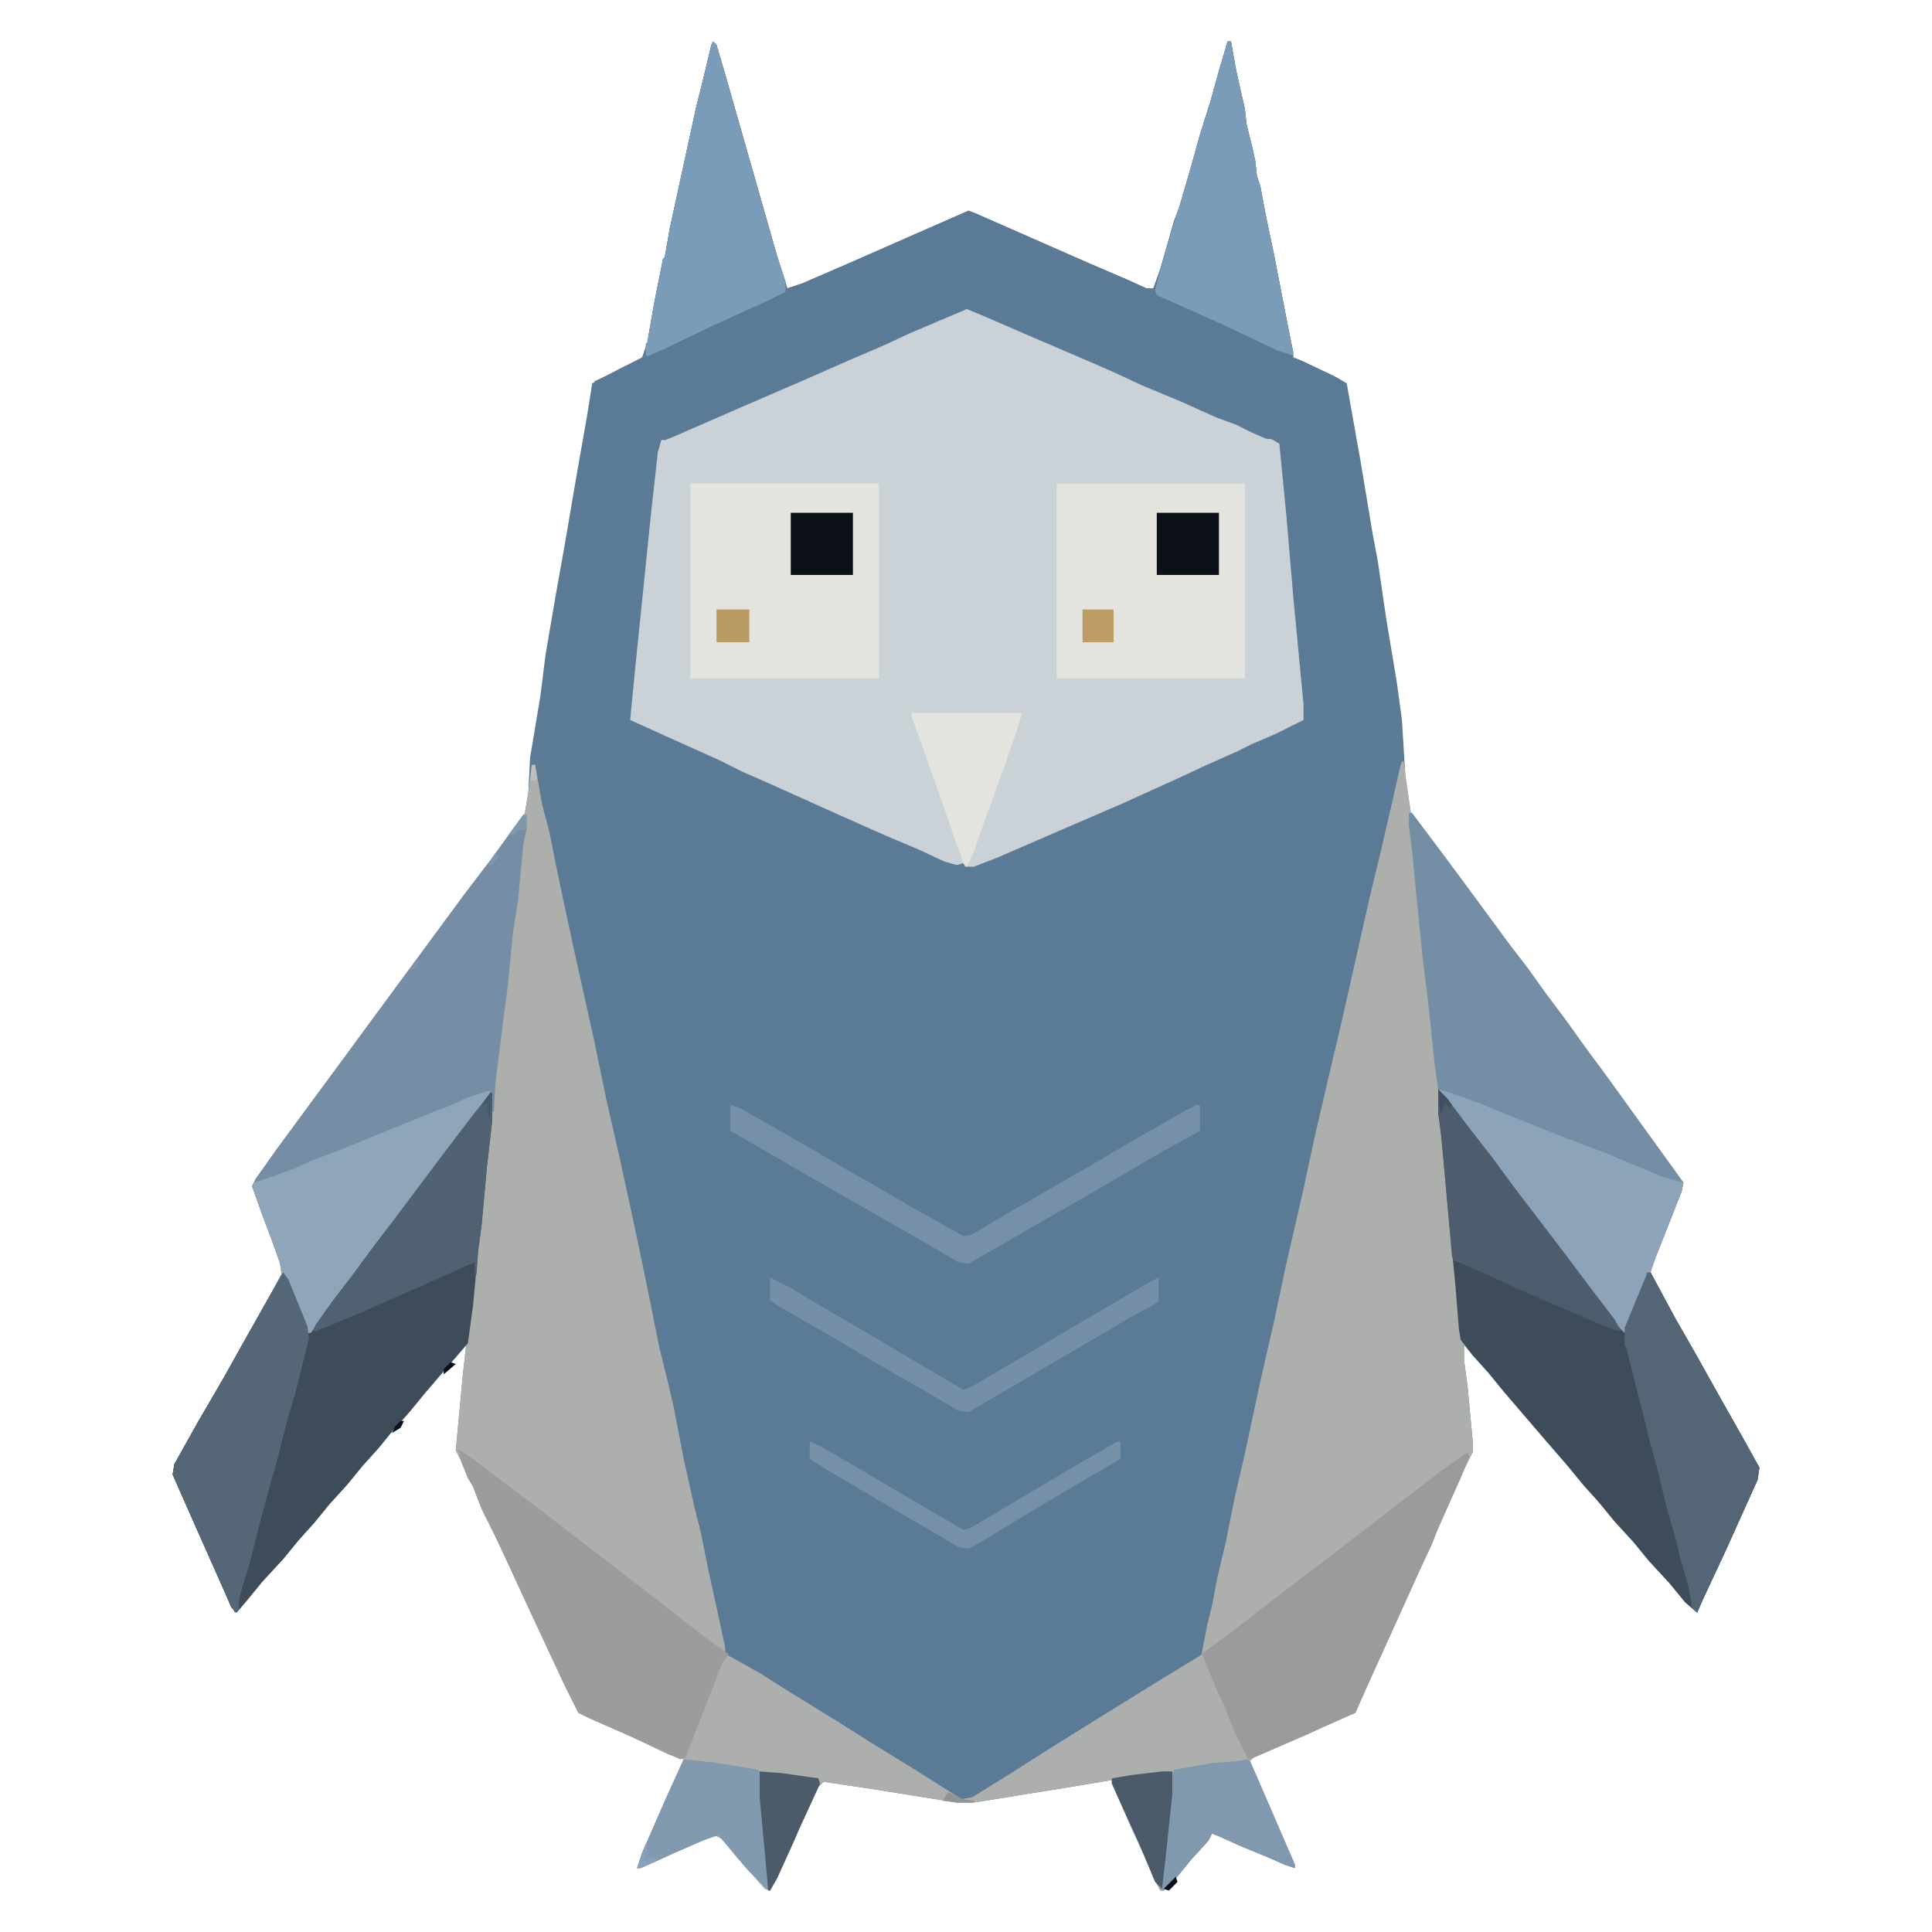
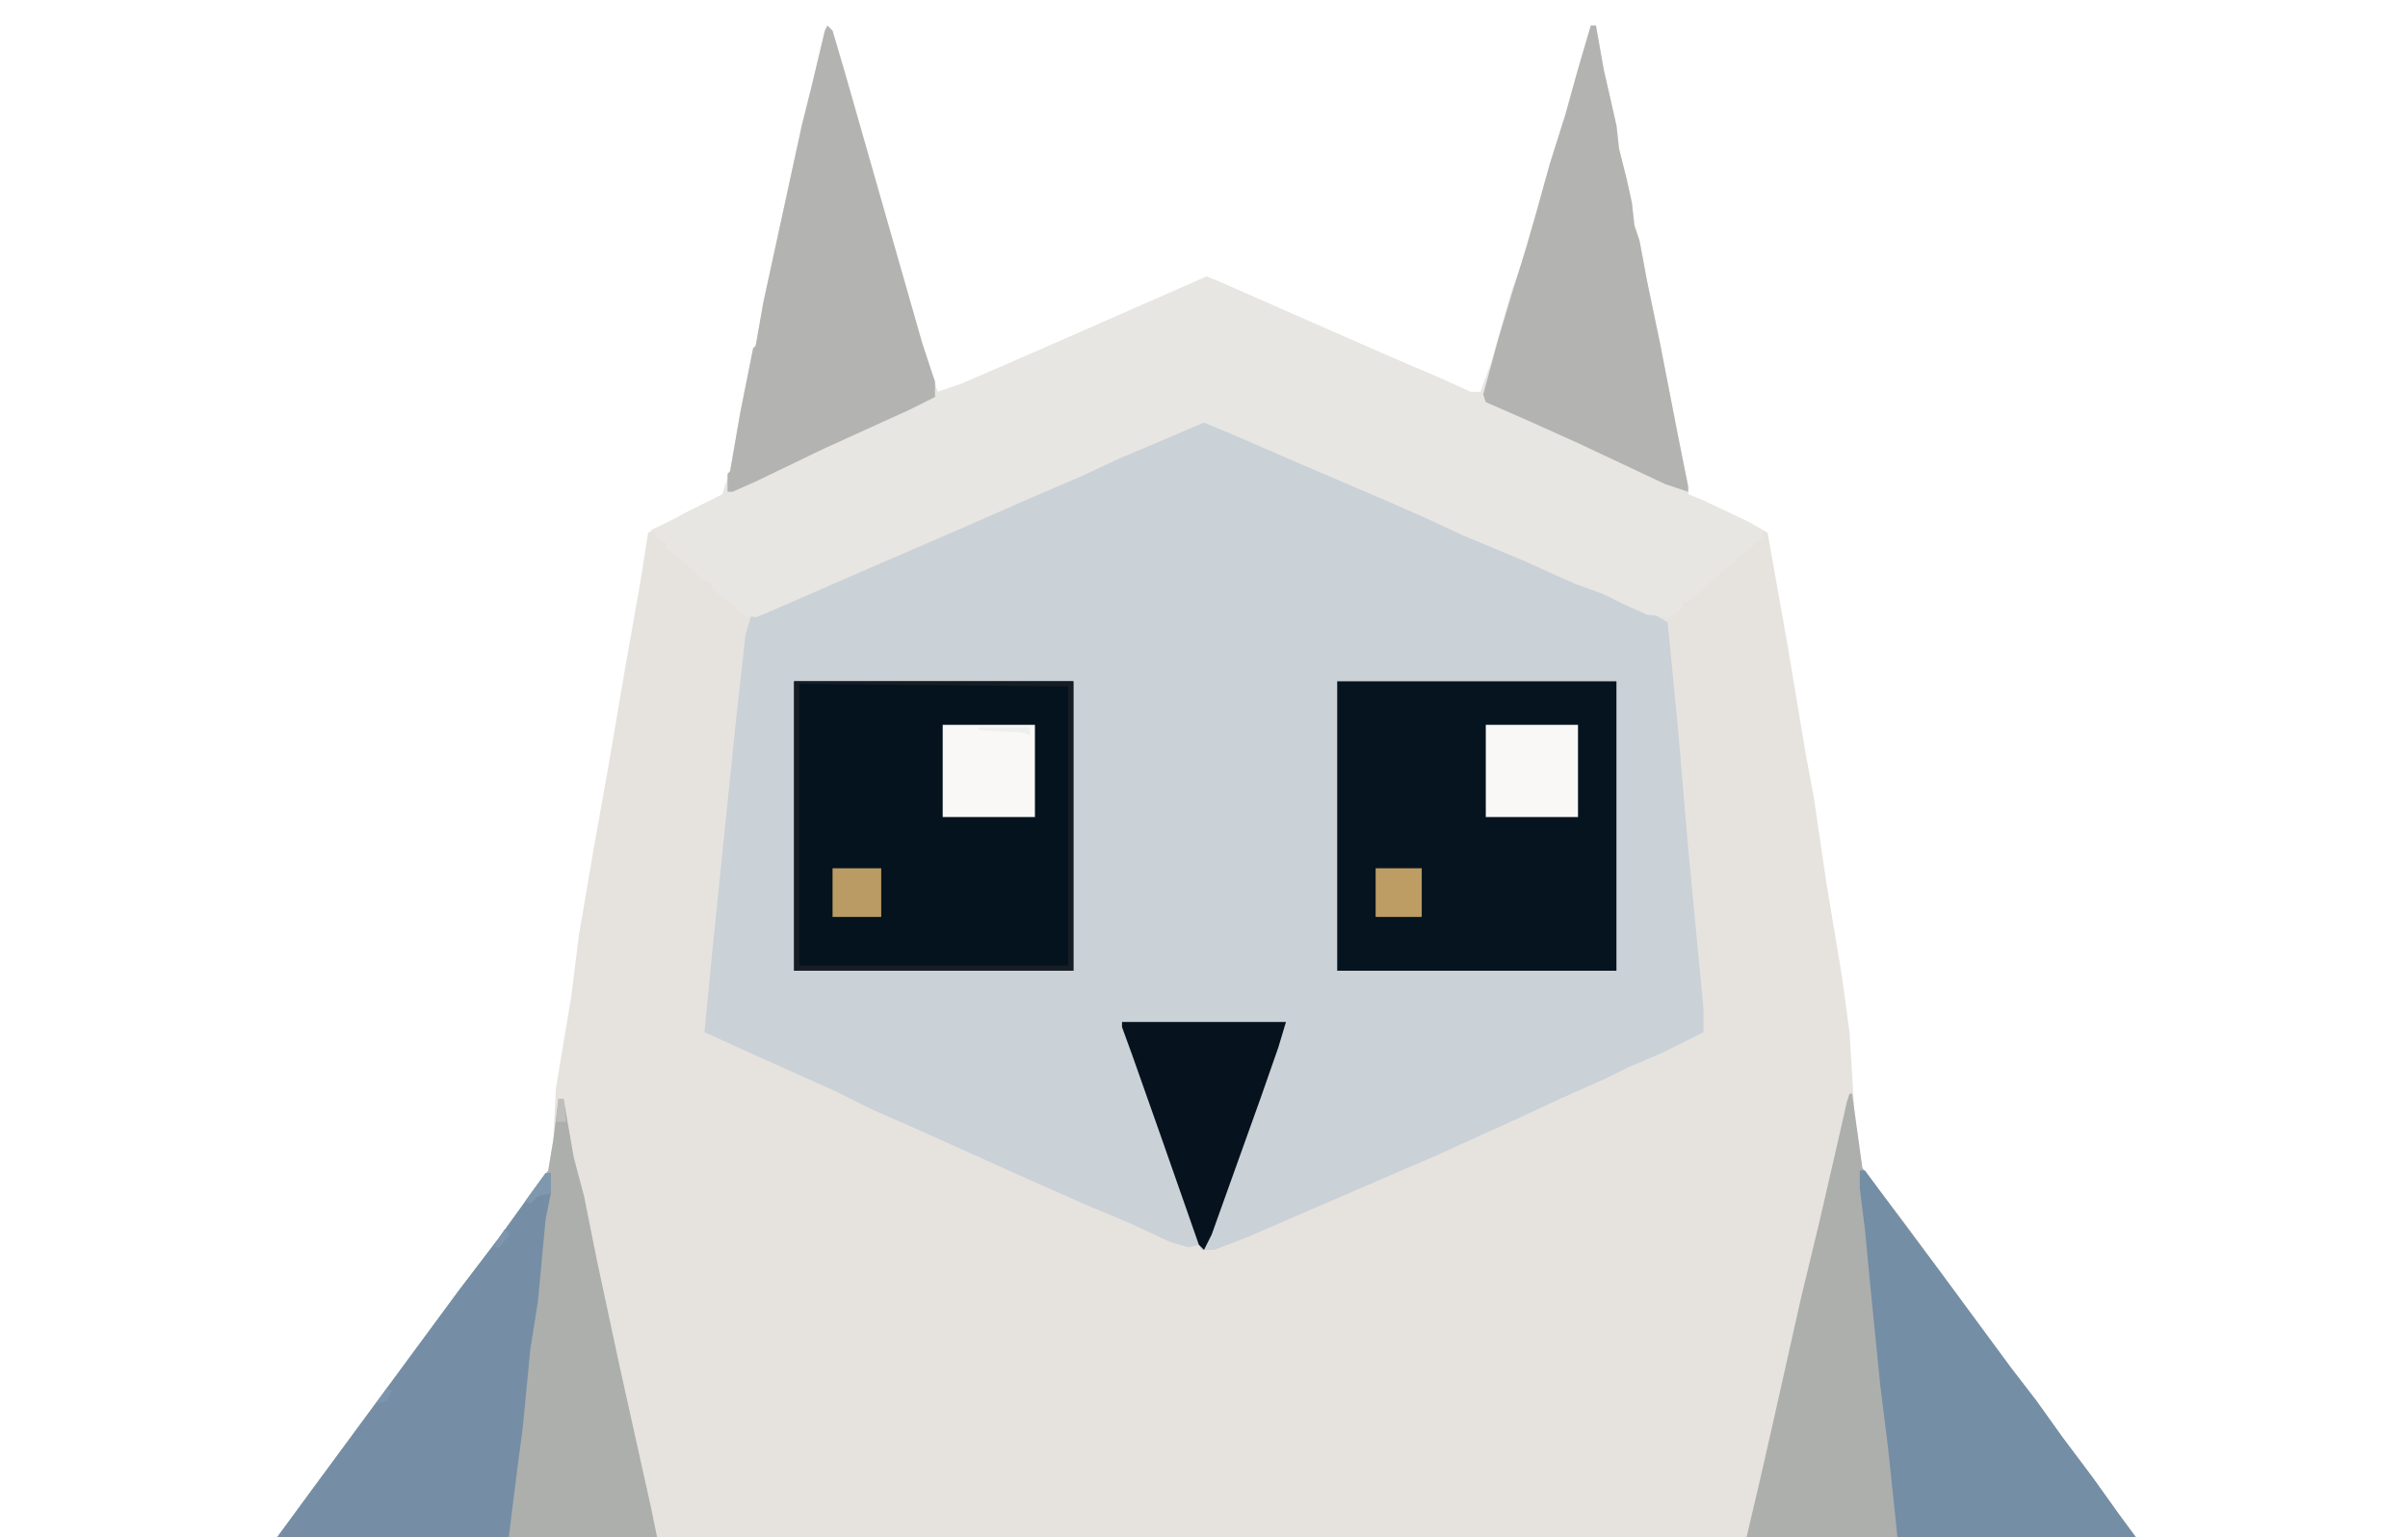
- <svg xmlns="http://www.w3.org/2000/svg" version="1.1" viewBox="66 60 1119 1119" width="240" height="240" role="img" aria-label="Colophon Scriptorium Owl (light ground)">
-   <path d="M0,0 L2,2 L7,19 L19,61 L25,82 L29,96 L37,124 L43,143 L52,140 L82,127 L107,116 L148,98 L153,100 L178,111 L219,129 L240,138 L251,143 L255,143 L259,132 L267,104 L270,96 L277,72 L282,54 L288,35 L293,17 L298,0 L300,0 L303,17 L308,39 L309,48 L312,60 L314,69 L315,78 L317,84 L320,100 L325,124 L332,160 L336,180 L336,183 L341,185 L360,194 L367,198 L375,243 L382,285 L385,301 L390,335 L396,371 L399,393 L401,426 L404,446 L420,467 L434,486 L448,505 L462,524 L472,537 L482,551 L494,567 L504,581 L518,600 L531,618 L544,636 L557,654 L562,661 L561,666 L546,704 L543,713 L557,739 L569,760 L583,785 L596,808 L606,826 L605,833 L587,873 L573,903 L570,910 L563,904 L554,893 L542,880 L533,869 L522,857 L513,846 L504,836 L495,825 L482,810 L470,796 L458,782 L449,771 L440,761 L435,755 L435,764 L437,779 L440,811 L440,817 L435,827 L432,834 L420,861 L416,871 L409,886 L390,928 L380,950 L372,968 L354,976 L343,981 L313,994 L311,996 L324,1026 L337,1056 L337,1058 L331,1056 L322,1052 L305,1045 L294,1040 L289,1038 L287,1042 L277,1053 L268,1064 L261,1071 L259,1071 L255,1063 L248,1047 L242,1034 L235,1018 L231,1009 L231,1007 L201,1012 L182,1015 L170,1017 L151,1020 L141,1020 L91,1012 L64,1008 L61,1011 L50,1035 L47,1042 L37,1064 L33,1071 L30,1070 L23,1062 L14,1052 L5,1041 L1,1039 L-22,1049 L-33,1054 L-42,1058 L-44,1058 L-41,1049 L-34,1033 L-27,1017 L-17,995 L-26,992 L-47,982 L-72,971 L-78,968 L-86,952 L-100,922 L-107,907 L-119,881 L-126,866 L-134,850 L-139,837 L-142,832 L-146,822 L-149,816 L-145,773 L-143,755 L-155,769 L-167,783 L-176,794 L-185,804 L-194,815 L-203,825 L-212,836 L-222,847 L-231,858 L-240,868 L-249,879 L-261,892 L-270,903 L-276,910 L-279,907 L-286,891 L-298,864 L-313,830 L-312,824 L-298,799 L-284,775 L-270,750 L-257,727 L-250,714 L-251,706 L-261,680 L-267,663 L-265,659 L-253,642 L-239,623 L-225,604 L-211,585 L-200,570 L-186,551 L-172,532 L-158,513 L-144,494 L-128,473 L-115,455 L-109,447 L-107,435 L-106,415 L-100,379 L-97,355 L-91,320 L-86,292 L-79,251 L-73,217 L-70,198 L-55,190 L-41,183 L-38,174 L-34,151 L-29,126 L-28,125 L-25,108 L-10,39 L-6,23 L-1,2 Z " fill="#5A7A96" transform="translate(479,84)" />
+ <svg xmlns="http://www.w3.org/2000/svg" version="1.1" viewBox="156 74 940 600" preserveAspectRatio="xMidYMin meet">
+   <path d="M0,0 L2,2 L7,19 L19,61 L25,82 L29,96 L37,124 L43,143 L52,140 L82,127 L107,116 L148,98 L153,100 L178,111 L219,129 L240,138 L251,143 L255,143 L259,132 L267,104 L270,96 L277,72 L282,54 L288,35 L293,17 L298,0 L300,0 L303,17 L308,39 L309,48 L312,60 L314,69 L315,78 L317,84 L320,100 L325,124 L332,160 L336,180 L336,183 L341,185 L360,194 L367,198 L375,243 L382,285 L385,301 L390,335 L396,371 L399,393 L401,426 L404,446 L420,467 L434,486 L448,505 L462,524 L472,537 L482,551 L494,567 L504,581 L518,600 L531,618 L544,636 L557,654 L562,661 L561,666 L546,704 L543,713 L557,739 L569,760 L583,785 L596,808 L606,826 L605,833 L587,873 L573,903 L570,910 L563,904 L554,893 L542,880 L533,869 L522,857 L513,846 L504,836 L495,825 L482,810 L470,796 L458,782 L449,771 L440,761 L435,755 L435,764 L437,779 L440,811 L440,817 L435,827 L432,834 L420,861 L416,871 L409,886 L390,928 L380,950 L372,968 L354,976 L343,981 L313,994 L311,996 L324,1026 L337,1056 L337,1058 L331,1056 L322,1052 L305,1045 L294,1040 L289,1038 L287,1042 L277,1053 L268,1064 L261,1071 L259,1071 L255,1063 L248,1047 L242,1034 L235,1018 L231,1009 L231,1007 L201,1012 L182,1015 L170,1017 L151,1020 L141,1020 L91,1012 L64,1008 L61,1011 L50,1035 L47,1042 L37,1064 L33,1071 L30,1070 L23,1062 L14,1052 L5,1041 L1,1039 L-22,1049 L-33,1054 L-42,1058 L-44,1058 L-41,1049 L-34,1033 L-27,1017 L-17,995 L-26,992 L-47,982 L-72,971 L-78,968 L-86,952 L-100,922 L-107,907 L-119,881 L-126,866 L-134,850 L-139,837 L-142,832 L-146,822 L-149,816 L-145,773 L-143,755 L-155,769 L-167,783 L-176,794 L-185,804 L-194,815 L-203,825 L-212,836 L-222,847 L-231,858 L-240,868 L-249,879 L-261,892 L-270,903 L-276,910 L-279,907 L-286,891 L-298,864 L-313,830 L-312,824 L-298,799 L-284,775 L-270,750 L-257,727 L-250,714 L-251,706 L-261,680 L-267,663 L-265,659 L-253,642 L-239,623 L-225,604 L-211,585 L-200,570 L-186,551 L-172,532 L-158,513 L-144,494 L-128,473 L-115,455 L-109,447 L-107,435 L-106,415 L-100,379 L-97,355 L-91,320 L-86,292 L-79,251 L-73,217 L-70,198 L-55,190 L-41,183 L-38,174 L-34,151 L-29,126 L-28,125 L-25,108 L-10,39 L-6,23 L-1,2 Z " fill="#E6E3DF" transform="translate(479,84)" />
  <path d="M0,0 L1,0 L5,29 L21,50 L35,69 L49,88 L63,107 L73,120 L83,134 L95,150 L105,164 L119,183 L132,201 L145,219 L158,237 L163,244 L162,249 L147,287 L144,296 L158,322 L170,343 L184,368 L197,391 L207,409 L206,416 L188,456 L174,486 L171,493 L164,487 L155,476 L143,463 L134,452 L123,440 L114,429 L105,419 L96,408 L83,393 L71,379 L59,365 L50,354 L41,344 L36,338 L36,347 L38,362 L41,394 L41,400 L36,410 L33,417 L21,444 L17,454 L10,469 L-9,511 L-19,533 L-27,551 L-45,559 L-56,564 L-86,577 L-88,579 L-75,609 L-62,639 L-62,641 L-68,639 L-77,635 L-94,628 L-105,623 L-110,621 L-112,625 L-122,636 L-131,647 L-138,654 L-140,654 L-144,646 L-151,630 L-157,617 L-164,601 L-168,592 L-168,590 L-198,595 L-217,598 L-229,600 L-248,603 L-258,603 L-308,595 L-335,591 L-338,594 L-349,618 L-352,625 L-362,647 L-366,654 L-369,653 L-376,645 L-385,635 L-394,624 L-398,622 L-421,632 L-432,637 L-441,641 L-443,641 L-440,632 L-433,616 L-426,600 L-416,578 L-425,575 L-446,565 L-471,554 L-477,551 L-485,535 L-499,505 L-506,490 L-518,464 L-525,449 L-533,433 L-538,420 L-541,415 L-545,405 L-548,399 L-544,356 L-542,338 L-554,352 L-566,366 L-575,377 L-584,387 L-593,398 L-602,408 L-611,419 L-621,430 L-630,441 L-639,451 L-648,462 L-660,475 L-669,486 L-675,493 L-678,490 L-685,474 L-697,447 L-712,413 L-711,407 L-697,382 L-683,358 L-669,333 L-656,310 L-649,297 L-650,289 L-660,263 L-666,246 L-664,242 L-652,225 L-638,206 L-624,187 L-610,168 L-599,153 L-585,134 L-571,115 L-557,96 L-543,77 L-527,56 L-514,38 L-508,30 L-506,18 L-504,2 L-502,2 L-498,25 L-494,40 L-489,65 L-480,107 L-468,161 L-461,195 L-453,230 L-442,281 L-435,315 L-430,340 L-426,356 L-422,373 L-416,404 L-410,431 L-406,447 L-402,467 L-392,513 L-392,517 L-388,519 L-372,528 L-353,540 L-327,556 L-308,568 L-282,584 L-263,596 L-255,601 L-249,600 L-228,587 L-206,573 L-182,558 L-161,545 L-140,532 L-117,518 L-116,517 L-113,501 L-110,489 L-107,473 L-102,452 L-97,427 L-91,401 L-82,359 L-74,324 L-67,291 L-58,252 L-50,215 L-43,185 L-35,151 L-30,129 L-19,80 L-12,51 L-6,25 L-1,3 Z " fill="#ADAFAD" transform="translate(878,501)" />
  <path d="M0,0 L21,9 L51,22 L70,30 L91,39 L106,46 L125,54 L138,60 L148,64 L164,71 L176,76 L181,79 L185,120 L189,167 L195,230 L195,239 L179,247 L165,253 L157,257 L139,265 L124,272 L91,287 L47,306 L17,319 L4,324 L-1,324 L-2,322 L-6,323 L-13,321 L-28,314 L-47,306 L-74,294 L-94,285 L-114,276 L-130,269 L-144,262 L-173,249 L-195,239 L-192,208 L-183,120 L-179,84 L-177,77 L-165,72 L-120,52 L-105,46 L-90,39 L-75,33 L-60,26 L-34,15 L-19,8 Z " fill="#CAD1D7" transform="translate(626,238)" />
-   <path d="M0,0 L2,2 L7,19 L19,61 L25,82 L29,96 L37,124 L43,143 L52,140 L82,127 L107,116 L148,98 L153,100 L178,111 L219,129 L240,138 L251,143 L255,143 L259,132 L267,104 L270,96 L277,72 L282,54 L288,35 L293,17 L298,0 L300,0 L303,17 L308,39 L309,48 L312,60 L314,69 L315,78 L317,84 L320,100 L325,124 L332,160 L336,180 L336,183 L341,185 L360,194 L365,197 L365,200 L354,209 L344,218 L336,225 L334,225 L334,227 L329,231 L320,230 L311,226 L303,222 L292,218 L283,214 L272,209 L248,199 L233,192 L217,185 L182,170 L159,160 L147,155 L114,169 L99,176 L78,185 L53,196 L16,212 L-23,229 L-28,231 L-33,230 L-36,228 L-36,226 L-40,224 L-45,220 L-45,218 L-49,216 L-60,206 L-63,204 L-63,202 L-67,200 L-67,198 L-69,197 L-52,189 L-41,183 L-38,174 L-34,151 L-29,126 L-28,125 L-25,108 L-10,39 L-6,23 L-1,2 Z " fill="#5A7A96" transform="translate(479,84)" />
+   <path d="M0,0 L2,2 L7,19 L19,61 L25,82 L29,96 L37,124 L43,143 L52,140 L82,127 L107,116 L148,98 L153,100 L178,111 L219,129 L240,138 L251,143 L255,143 L259,132 L267,104 L270,96 L277,72 L282,54 L288,35 L293,17 L298,0 L300,0 L303,17 L308,39 L309,48 L312,60 L314,69 L315,78 L317,84 L320,100 L325,124 L332,160 L336,180 L336,183 L341,185 L360,194 L365,197 L365,200 L354,209 L344,218 L336,225 L334,225 L334,227 L329,231 L320,230 L311,226 L303,222 L292,218 L283,214 L272,209 L248,199 L233,192 L217,185 L182,170 L159,160 L147,155 L114,169 L99,176 L78,185 L53,196 L16,212 L-23,229 L-28,231 L-33,230 L-36,228 L-36,226 L-40,224 L-45,220 L-45,218 L-49,216 L-60,206 L-63,204 L-63,202 L-67,200 L-67,198 L-69,197 L-52,189 L-41,183 L-38,174 L-34,151 L-29,126 L-28,125 L-25,108 L-10,39 L-6,23 L-1,2 Z " fill="#E8E6E2" transform="translate(479,84)" />
  <path d="M0,0 L5,5 L17,21 L31,39 L45,58 L58,75 L74,96 L86,112 L102,133 L107,140 L119,112 L121,106 L123,106 L137,132 L149,153 L163,178 L176,201 L186,219 L185,226 L167,266 L153,296 L150,303 L143,297 L134,286 L122,273 L113,262 L102,250 L93,239 L84,229 L75,218 L62,203 L50,189 L38,175 L29,164 L20,154 L13,145 L12,139 L10,114 L7,83 L1,19 L0,14 Z " fill="#3E4C59" transform="translate(899,691)" />
  <path d="M0,0 L1,0 L1,17 L-2,43 L-5,76 L-7,91 L-10,123 L-13,145 L-26,160 L-38,174 L-47,185 L-56,195 L-65,206 L-74,216 L-83,227 L-93,238 L-102,249 L-111,259 L-120,270 L-132,283 L-141,294 L-147,301 L-150,298 L-157,282 L-169,255 L-184,221 L-183,215 L-169,190 L-155,166 L-141,141 L-128,118 L-120,104 L-117,108 L-106,135 L-106,139 L-101,134 L-91,120 L-81,107 L-67,88 L-57,75 L-42,55 L-27,35 L-11,14 Z " fill="#3E4C59" transform="translate(350,693)" />
  <path d="M0,0 L2,0 L16,19 L31,39 L45,58 L59,77 L69,90 L79,104 L91,120 L101,134 L115,153 L128,171 L141,189 L154,207 L159,214 L158,219 L143,257 L129,291 L125,301 L120,296 L104,275 L89,255 L73,234 L57,213 L43,194 L29,176 L17,160 L15,146 L11,108 L8,84 L4,44 L2,23 L0,7 Z " fill="#748EA5" transform="translate(882,531)" />
  <path d="M0,0 L2,0 L2,8 L0,18 L-3,50 L-6,69 L-9,100 L-11,115 L-16,155 L-17,172 L-18,172 L-19,162 L-30,176 L-46,197 L-58,213 L-72,232 L-82,245 L-97,265 L-112,285 L-123,300 L-125,300 L-131,284 L-139,265 L-146,245 L-157,215 L-155,211 L-143,194 L-129,175 L-115,156 L-101,137 L-90,122 L-76,103 L-62,84 L-48,65 L-34,46 L-18,25 L-5,7 Z " fill="#758EA6" transform="translate(369,532)" />
-   <path d="M0,0 L109,0 L109,113 L0,113 Z " fill="#E4E4DE" transform="translate(678,340)" />
-   <path d="M0,0 L109,0 L109,113 L0,113 Z " fill="#E4E4DE" transform="translate(466,340)" />
+   <path d="M0,0 L109,0 L109,113 L0,113 Z " fill="#06141F" transform="translate(678,340)" />
+   <path d="M0,0 L109,0 L109,113 L0,113 Z " fill="#04131E" transform="translate(466,340)" />
  <path d="M0,0 L1,3 L-4,15 L-17,44 L-21,54 L-28,69 L-47,111 L-57,133 L-65,151 L-83,159 L-94,164 L-124,177 L-127,178 L-135,162 L-141,147 L-146,136 L-153,119 L-154,117 L-135,103 L-121,92 L-104,79 L-83,63 L-70,53 L-53,40 L-35,26 L-14,10 Z " fill="#9A9C9B" transform="translate(916,901)" />
  <path d="M0,0 L9,6 L30,22 L50,37 L68,51 L89,67 L107,81 L120,91 L134,102 L147,112 L157,119 L153,125 L143,151 L132,179 L129,180 L101,167 L76,156 L70,153 L62,137 L48,107 L41,92 L29,66 L22,51 L14,35 L9,22 L6,17 L2,7 Z " fill="#9B9C9B" transform="translate(331,899)" />
  <path d="M0,0 L9,3 L23,8 L35,13 L70,27 L99,38 L108,42 L118,46 L130,51 L141,54 L140,59 L125,97 L111,131 L107,141 L102,136 L86,115 L71,95 L55,74 L39,53 L25,34 L11,16 L0,1 Z " fill="#8CA3B9" transform="translate(900,691)" />
-   <path d="M0,0 L2,2 L7,19 L19,61 L25,82 L29,96 L37,124 L42,139 L42,145 L32,150 L-1,165 L-28,178 L-37,182 L-39,182 L-39,175 L-38,174 L-34,151 L-29,126 L-28,125 L-25,108 L-10,39 L-6,23 L-1,2 Z " fill="#7B9CB8" transform="translate(479,84)" />
+   <path d="M0,0 L2,2 L7,19 L19,61 L25,82 L29,96 L37,124 L42,139 L42,145 L32,150 L-1,165 L-28,178 L-37,182 L-39,182 L-39,175 L-38,174 L-34,151 L-29,126 L-28,125 L-25,108 L-10,39 L-6,23 L-1,2 Z " fill="#B3B4B2" transform="translate(479,84)" />
  <path d="M0,0 L2,0 L0,5 L-10,17 L-24,36 L-37,53 L-51,72 L-61,85 L-76,105 L-91,125 L-102,140 L-104,140 L-110,124 L-118,105 L-125,85 L-136,55 L-135,53 L-126,50 L-112,45 L-101,40 L-85,34 L-58,23 L-31,12 L-18,7 L-12,4 L-3,1 Z " fill="#8EA5BA" transform="translate(348,692)" />
  <path d="M0,0 L2,0 L16,26 L28,47 L42,72 L55,95 L65,113 L64,120 L46,160 L32,190 L29,197 L26,194 L24,182 L19,165 L17,156 L11,135 L6,114 L1,96 L-2,83 L-4,76 L-8,60 L-12,44 L-13,42 L-13,32 L-1,3 Z " fill="#546576" transform="translate(1020,797)" />
  <path d="M0,0 L3,4 L14,31 L15,38 L7,70 L2,87 L-3,107 L-7,121 L-14,147 L-19,167 L-25,187 L-26,196 L-28,197 L-32,189 L-45,160 L-61,124 L-64,117 L-63,111 L-49,86 L-35,62 L-21,37 L-8,14 Z " fill="#556677" transform="translate(230,797)" />
-   <path d="M0,0 L2,0 L5,17 L10,39 L11,48 L14,60 L16,69 L17,78 L19,84 L22,100 L27,124 L34,160 L38,180 L38,182 L29,179 L-5,163 L-25,154 L-41,147 L-42,144 L-36,122 L-30,102 L-25,86 L-21,72 L-16,54 L-10,35 L-5,17 Z " fill="#7B9CB8" transform="translate(777,84)" />
+   <path d="M0,0 L2,0 L5,17 L10,39 L11,48 L14,60 L16,69 L17,78 L19,84 L22,100 L27,124 L34,160 L38,180 L38,182 L29,179 L-5,163 L-25,154 L-41,147 L-42,144 L-36,122 L-30,102 L-25,86 L-21,72 L-16,54 L-10,35 L-5,17 Z " fill="#B3B3B1" transform="translate(777,84)" />
  <path d="M0,0 L5,5 L17,21 L31,39 L45,58 L58,75 L74,96 L86,112 L102,133 L106,140 L101,139 L89,134 L54,119 L32,109 L14,101 L9,99 L8,97 L2,29 L0,14 Z " fill="#4D5D6D" transform="translate(899,691)" />
  <path d="M0,0 L1,0 L1,17 L-2,43 L-5,76 L-7,91 L-8,105 L-9,105 L-9,98 L-38,111 L-79,129 L-101,138 L-103,138 L-101,134 L-91,120 L-81,107 L-67,88 L-57,75 L-42,55 L-27,35 L-11,14 Z " fill="#506172" transform="translate(350,693)" />
  <path d="M0,0 L6,2 L27,14 L48,26 L65,36 L79,44 L103,58 L128,72 L135,76 L140,75 L155,66 L181,51 L207,36 L236,19 L264,3 L270,0 L272,0 L272,15 L252,26 L228,40 L204,54 L183,66 L157,81 L138,92 L132,91 L108,77 L80,61 L59,49 L33,34 L7,19 L0,15 Z " fill="#7690A8" transform="translate(489,700)" />
  <path d="M0,0 L2,1 L15,31 L28,61 L28,63 L22,61 L13,57 L-4,50 L-15,45 L-20,43 L-22,47 L-32,58 L-41,69 L-48,76 L-50,75 L-46,37 L-43,10 L-42,6 L-19,2 L-5,1 Z " fill="#8199AF" transform="translate(788,1079)" />
  <path d="M0,0 L19,2 L43,6 L44,7 L47,44 L49,63 L49,76 L44,71 L37,64 L28,53 L20,44 L11,47 L-5,54 L-16,59 L-25,63 L-27,63 L-24,54 L-17,38 L-10,22 Z " fill="#829AB0" transform="translate(462,1079)" />
  <path d="M0,0 L12,6 L27,15 L51,29 L73,42 L102,59 L112,65 L117,63 L146,46 L173,30 L197,16 L219,3 L225,0 L225,14 L207,24 L190,34 L161,51 L137,65 L115,78 L109,77 L85,63 L59,48 L32,32 L4,16 L0,13 Z " fill="#758FA7" transform="translate(512,800)" />
-   <path d="M0,0 L64,0 L61,10 L54,30 L35,83 L32,89 L30,87 L16,47 L4,13 L0,2 Z " fill="#E4E4DE" transform="translate(594,473)" />
+   <path d="M0,0 L64,0 L61,10 L54,30 L35,83 L32,89 L30,87 L16,47 L4,13 L0,2 Z " fill="#06131E" transform="translate(594,473)" />
  <path d="M0,0 L5,2 L31,17 L58,33 L82,47 L89,51 L93,50 L120,34 L147,18 L171,4 L178,0 L180,0 L180,10 L156,24 L129,40 L101,57 L92,62 L86,61 L64,48 L40,34 L11,17 L0,10 Z " fill="#7690A8" transform="translate(535,895)" />
-   <path d="M0,0 L36,0 L36,36 L0,36 Z " fill="#0C1018" transform="translate(736,357)" />
-   <path d="M0,0 L36,0 L36,36 L0,36 Z " fill="#0C1018" transform="translate(524,357)" />
+   <path d="M0,0 L36,0 L36,36 L0,36 Z " fill="#F9F8F7" transform="translate(736,357)" />
+   <path d="M0,0 L36,0 L36,36 L0,36 Z " fill="#F9F8F6" transform="translate(524,357)" />
  <path d="M0,0 L13,1 L34,4 L35,7 L23,33 L20,40 L10,62 L6,69 L5,69 L0,15 Z " fill="#4C5B69" transform="translate(506,1086)" />
  <path d="M0,0 L6,0 L6,13 L2,51 L0,68 L-4,64 L-11,47 L-15,38 L-25,16 L-29,7 L-29,4 L-17,2 Z " fill="#4B5A68" transform="translate(739,1086)" />
-   <path d="M0,0 L109,0 L109,113 L0,113 Z M2,1 L2,111 L107,111 L107,2 Z " fill="#E4E4DE" transform="translate(466,340)" />
+   <path d="M0,0 L109,0 L109,113 L0,113 Z M2,1 L2,111 L107,111 L107,2 Z " fill="#171D24" transform="translate(466,340)" />
  <path d="M0,0 L19,0 L19,19 L0,19 Z " fill="#BA9B63" transform="translate(481,413)" />
  <path d="M0,0 L18,0 L18,19 L0,19 Z " fill="#BD9D64" transform="translate(693,413)" />
  <path d="M0,0 L5,2 L8,4 L15,5 L15,6 L5,6 L-3,5 Z " fill="#919497" transform="translate(615,1098)" />
  <path d="M0,0 L1,4 L-1,10 L3,8 L6,8 L6,10 L-3,14 L-5,14 L-2,5 Z " fill="#88A1B8" transform="translate(440,1128)" />
  <path d="M0,0 L2,0 L2,8 L-3,9 L-6,12 L-8,11 Z " fill="#8098AD" transform="translate(369,532)" />
  <path d="M0,0 L5,5 L8,9 L7,11 L4,8 L2,13 L1,13 Z " fill="#405062" transform="translate(899,691)" />
  <path d="M0,0 L1,0 L1,8 L0,14 L-1,14 L-2,6 L-5,8 L-3,4 Z " fill="#45596A" transform="translate(350,693)" />
  <path d="M0,0 L2,0 L3,9 L-1,9 Z " fill="#BFBEBC" transform="translate(374,503)" />
-   <path d="M0,0 L20,0 L20,3 L17,2 L0,1 Z " fill="#0C1018" transform="translate(538,358)" />
-   <path d="M0,0 L1,3 L-4,8 L-7,7 Z " fill="#0C1018" transform="translate(747,1147)" />
-   <path d="M0,0 L3,1 L-4,7 L-4,4 Z " fill="#0C1018" transform="translate(327,849)" />
+   <path d="M0,0 L20,0 L20,3 L17,2 L0,1 Z " fill="#EDEEEE" transform="translate(538,358)" />
  <path d="M0,0 L2,2 L-2,7 L-4,7 L-2,3 Z M2,0 Z " fill="#7D96AE" transform="translate(353,554)" />
-   <path d="M0,0 L2,0 L0,4 L-5,7 L-3,3 Z " fill="#0C1018" transform="translate(298,883)" />
  <path d="M0,0 L2,1 L0,5 L-4,6 Z M2,0 Z " fill="#7C95AE" transform="translate(307,616)" />
</svg>
